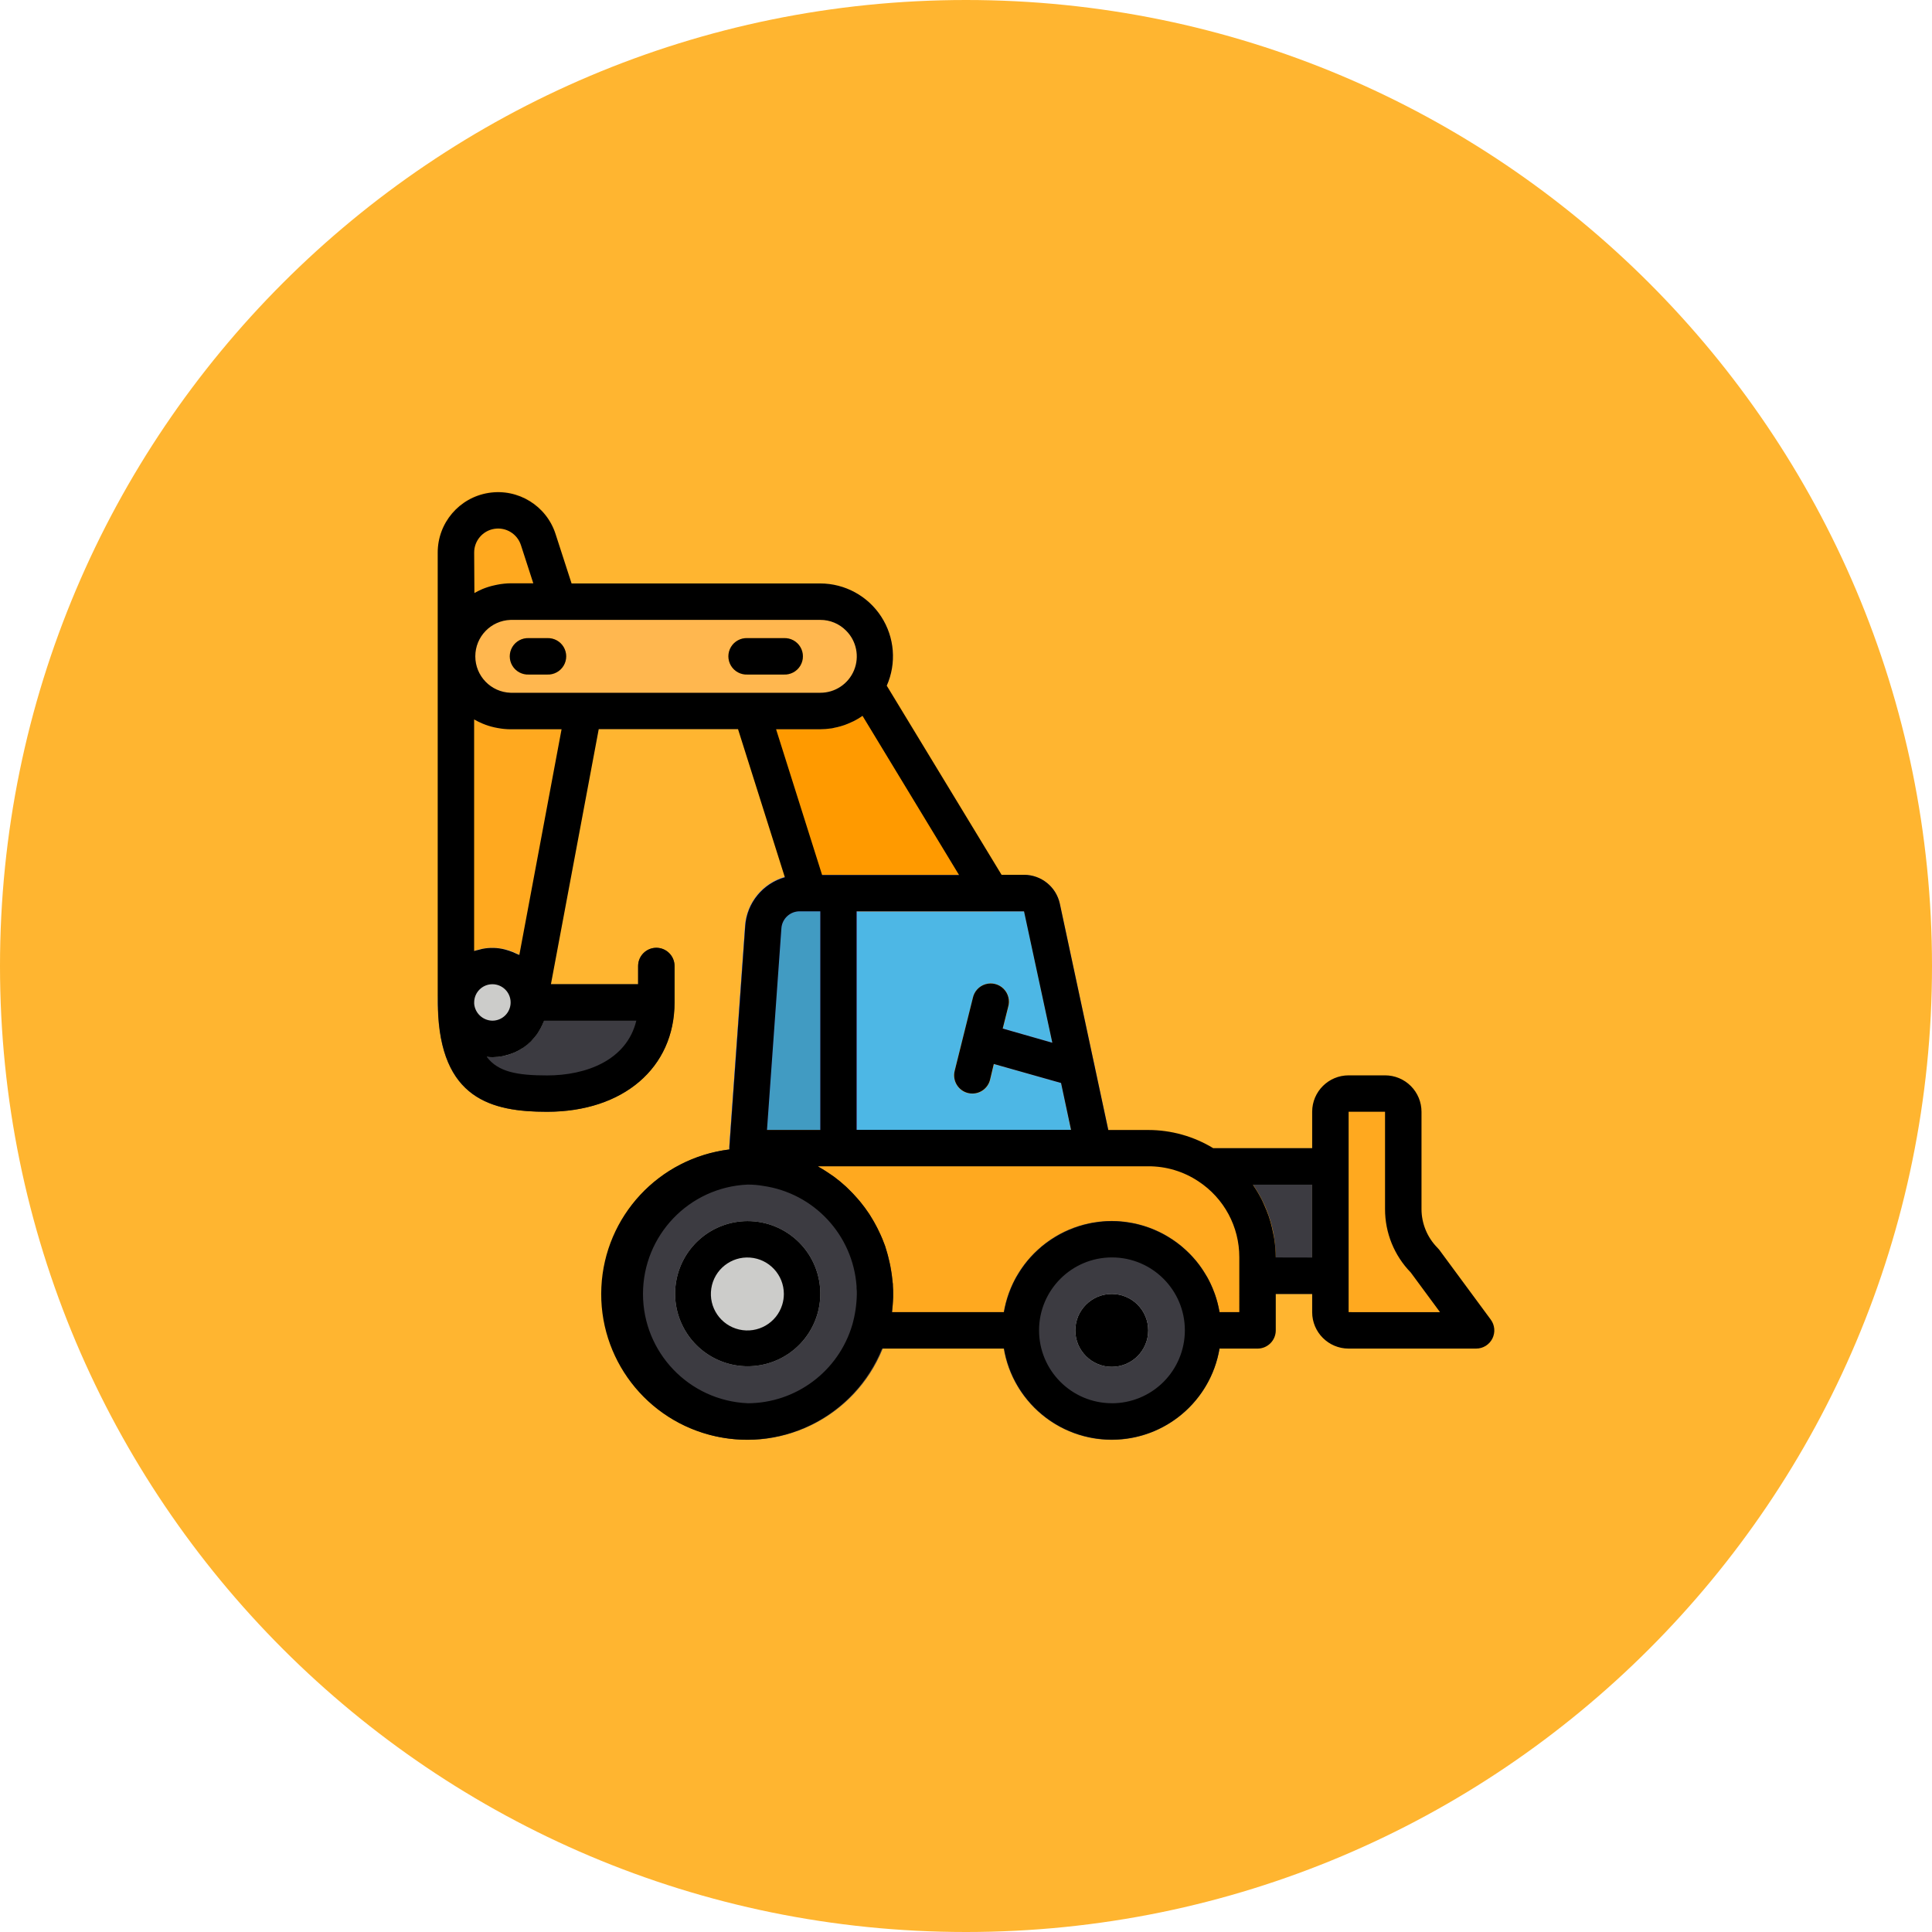
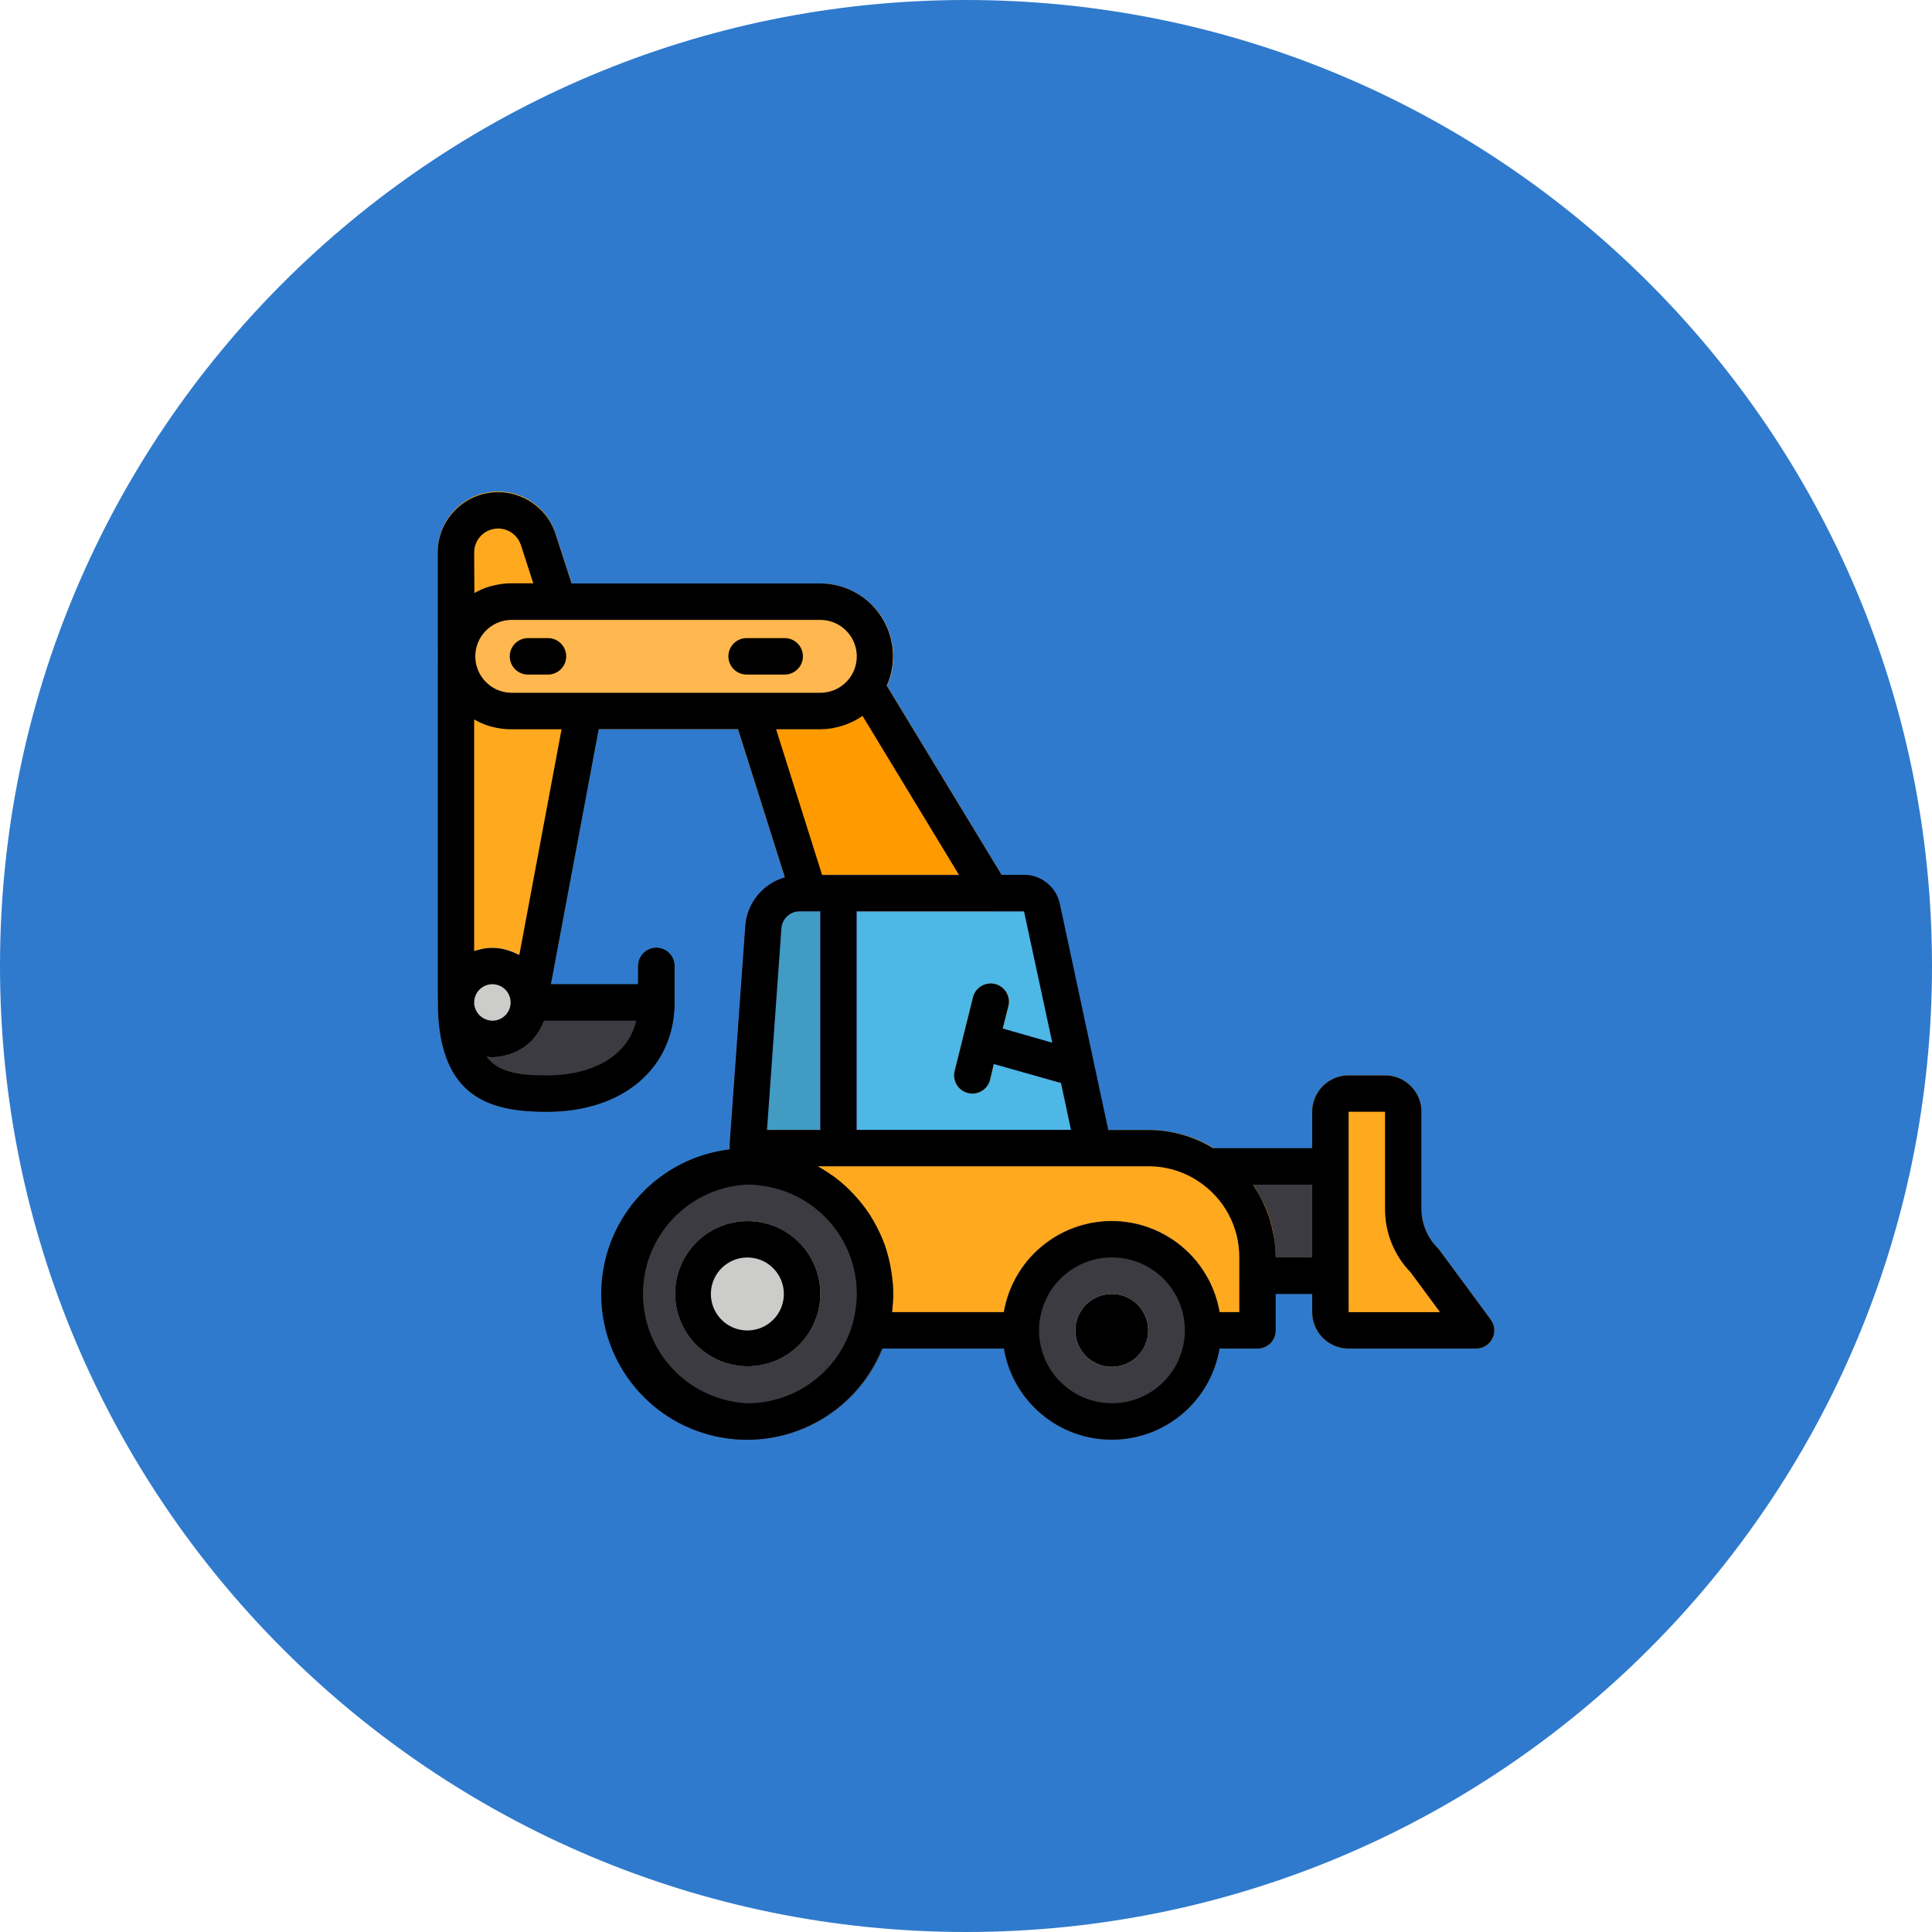
<svg xmlns="http://www.w3.org/2000/svg" viewBox="0 0 512 512">
-   <circle cx="256" cy="256" fill="#ffb530" r="256" />
+   <circle cx="256" cy="256" fill="#2f7acc" r="256" />
  <path d="m265.73 272.58 13.15 3.76-7.46-34.82h-44.42v57.94h56.8l-2.61-12.46-17.79-5-1 4.19a4.83 4.83 0 0 1 -4.68 3.65 4.63 4.63 0 0 1 -1.17-.14 4.83 4.83 0 0 1 -3.55-5.9l4.83-19.31a4.83 4.83 0 1 1 9.36 2.35z" fill="#4db7e5" />
  <path d="m173.94 251.18a4.83 4.83 0 0 0 -4.83 4.83v4.83h-29a4.82 4.82 0 0 0 -4.83 4.82 4.83 4.83 0 0 1 -9.63.48 4.83 4.83 0 0 0 -9.63.58c.51 24.53 14.2 27.91 28.92 27.91 20.21 0 33.8-11.64 33.8-29v-9.63a4.83 4.83 0 0 0 -4.8-4.82z" fill="#3c3b41" />
  <path d="m158.34 185.33a4.83 4.83 0 0 0 -3.71-1.74h-19.32a9.66 9.66 0 0 1 0-19.31h12.69a4.83 4.83 0 0 0 4.6-6.32l-5.31-16.41a16 16 0 0 0 -31.29 4.94v119.17a4.83 4.83 0 0 0 9.66 0 4.83 4.83 0 0 1 9.65 0 4.84 4.84 0 0 0 4.38 4.83h.46a4.83 4.83 0 0 0 4.74-3.94l14.48-77.25a4.8 4.8 0 0 0 -1.03-3.97z" fill="#ffa91f" />
  <path d="m266.85 234.19-33.21-54.8a4.83 4.83 0 0 0 -4-2.32 5.07 5.07 0 0 0 -4.12 2.15 9.75 9.75 0 0 1 -8.1 4.37h-18.3a4.83 4.83 0 0 0 -4.61 6.27l15.27 48.28a4.82 4.82 0 0 0 4.6 3.38h48.37a4.83 4.83 0 0 0 4.13-7.33z" fill="#ff9a00" />
  <path d="m285.27 288a5 5 0 0 1 -1.33-.19l-25.34-7.24a4.83 4.83 0 1 1 2.65-9.29l25.35 7.24a4.83 4.83 0 0 1 -1.33 9.48z" fill="#7985eb" />
  <path d="m257.66 289.8a4.7 4.7 0 0 1 -1.18-.14 4.83 4.83 0 0 1 -3.48-5.86l4.83-19.31a4.83 4.83 0 1 1 9.36 2.35l-4.82 19.31a4.83 4.83 0 0 1 -4.71 3.65z" fill="#ffb74f" />
  <path d="m352.57 304.29h-32.3a4.82 4.82 0 0 0 -2.66 8.85 24 24 0 0 1 10.82 20.11v4.83a4.83 4.83 0 0 0 4.83 4.83h19.31a4.83 4.83 0 0 0 4.83-4.83v-29a4.82 4.82 0 0 0 -4.83-4.79z" fill="#3c3b41" />
  <path d="m395.06 349.7-13.66-18.49a6.17 6.17 0 0 0 -.48-.54 14.6 14.6 0 0 1 -4.21-10.24v-25.8a9.65 9.65 0 0 0 -9.66-9.65h-9.65a9.66 9.66 0 0 0 -9.66 9.65v53.11a9.66 9.66 0 0 0 9.66 9.65h33.79a4.82 4.82 0 0 0 3.87-7.69z" fill="#ffa91f" />
  <path d="m222.22 231.87h-10.33a14.52 14.52 0 0 0 -14.44 13.45l-4.2 58.62a4.83 4.83 0 0 0 4.83 5.17h24.14a4.82 4.82 0 0 0 4.82-4.82v-67.59a4.82 4.82 0 0 0 -4.82-4.83z" fill="#419bc2" />
  <path d="m280.86 239.5a9.71 9.71 0 0 0 -9.44-7.63h-59.53a14.52 14.52 0 0 0 -14.44 13.45l-4.2 58.62a4.83 4.83 0 0 0 4.83 5.17h91.73a4.83 4.83 0 0 0 4.72-5.83zm-73.78 6.5a4.84 4.84 0 0 1 4.83-4.49h5.48v57.94h-14.13zm20 53.45v-57.93h44.38l12.42 57.94z" fill="#6d76e7" />
  <path d="m323 305.11a33.23 33.23 0 0 0 -18.68-5.65h-106.24a4.83 4.83 0 0 0 -4.83 4.83v4.82a4.83 4.83 0 0 0 4.83 4.83 22.91 22.91 0 0 1 4.14.34 28.94 28.94 0 0 1 24.78 26.6 3.88 3.88 0 0 0 0 .48 29.08 29.08 0 0 1 -1.15 9.82 4.83 4.83 0 0 0 4.63 6.21h40a4.82 4.82 0 0 0 4.82-4.82 19.32 19.32 0 1 1 38.63 0 4.82 4.82 0 0 0 4.82 4.82h14.49a4.83 4.83 0 0 0 4.83-4.82v-19.32a33.63 33.63 0 0 0 -15.07-28.14z" fill="#ffa91f" />
  <path d="m231 160.28a19.21 19.21 0 0 0 -13.65-5.66h-82.04a19.31 19.31 0 0 0 0 38.62h82.08a19.3 19.3 0 0 0 13.65-33z" fill="#ffb74f" />
  <path d="m207.73 178.76h-9.65a4.83 4.83 0 1 1 0-9.65h9.65a4.83 4.83 0 1 1 0 9.65z" fill="#ff9a00" />
  <path d="m145 178.76h-4.83a4.83 4.83 0 1 1 0-9.65h4.83a4.83 4.83 0 1 1 0 9.65z" fill="#ff9a00" />
  <path d="m130.49 251.18a14.48 14.48 0 0 0 -14.49 14.48 10 10 0 0 0 .08 1.45 14.48 14.48 0 1 0 14.41-15.93z" fill="#ccccca" />
  <path d="m236.55 339.78a38.58 38.58 0 0 0 -32.78-35 31.06 31.06 0 0 0 -5.69-.46 38.62 38.62 0 1 0 37 49.81v-.16a38.55 38.55 0 0 0 1.53-13.21 4.36 4.36 0 0 0 -.06-.98z" fill="#3c3b41" />
  <path d="m323.6 352.57a29 29 0 1 1 -29-29 29 29 0 0 1 29 29z" fill="#3c3b41" />
  <path d="m304.29 352.57a9.66 9.66 0 1 1 -9.65-9.66 9.65 9.65 0 0 1 9.65 9.66z" fill="#f5f5f5" />
  <path d="m198.08 323.6a19.24 19.24 0 1 0 13.67 5.63 19.3 19.3 0 0 0 -13.67-5.63z" fill="#ccccca" />
  <path d="m304.29 352.57a9.66 9.66 0 1 1 -9.65-9.66 9.65 9.65 0 0 1 9.65 9.66z" />
  <path d="m198.08 323.6a19.24 19.24 0 1 0 13.67 5.63 19.3 19.3 0 0 0 -13.67-5.63zm9.21 22.2a9.67 9.67 0 1 1 .44-2.89 9.66 9.66 0 0 1 -.44 2.89z" />
  <path d="m381.42 331.21a6.17 6.17 0 0 0 -.48-.54 14.62 14.62 0 0 1 -4.23-10.24v-25.8a9.65 9.65 0 0 0 -9.66-9.65h-9.65a9.66 9.66 0 0 0 -9.66 9.65v9.66h-26.21a33.19 33.19 0 0 0 -17.24-4.83h-10.58l-12.85-60a9.71 9.71 0 0 0 -9.44-7.63h-6l-30.42-50.1a19.3 19.3 0 0 0 -17.63-27.11h-65.9l-4.23-13.06a16 16 0 0 0 -31.24 4.93v119.17a12.63 12.63 0 0 0 .07 1.38c.62 24.21 14.25 27.59 28.9 27.59 20.21 0 33.8-11.64 33.8-29v-9.63a4.83 4.83 0 0 0 -9.66 0v4.83h-23.11l12.67-67.6h36.92l12.41 39.26a14.47 14.47 0 0 0 -10.5 12.83l-4.2 58.62v.17s0 .11 0 .18v.33a38.6 38.6 0 1 0 40.42 52.77h32.38a28.94 28.94 0 0 0 57.07 0h10.09a4.83 4.83 0 0 0 4.83-4.82v-9.66h9.65v4.83a9.66 9.66 0 0 0 9.66 9.65h33.79a4.82 4.82 0 0 0 3.87-7.69zm-102.54-54.87-13.15-3.76 1.44-5.74a4.83 4.83 0 1 0 -9.36-2.35l-4.81 19.31a4.83 4.83 0 0 0 3.52 5.86 4.63 4.63 0 0 0 1.17.14 4.83 4.83 0 0 0 4.68-3.65l1-4.19 17.82 5.04 2.65 12.42h-56.84v-57.9h44.38zm-54.67-109.23a9.64 9.64 0 0 1 -6.82 16.48h-82.08a9.66 9.66 0 0 1 0-19.31h82.08a9.54 9.54 0 0 1 6.82 2.83zm-98.55-20.62a6.35 6.35 0 0 1 12.4-2l3.27 10.09h-6a19.15 19.15 0 0 0 -3.46.35c-.28.05-.55.1-.81.17a18.92 18.92 0 0 0 -3.21 1l-.13.06a19.4 19.4 0 0 0 -2 1zm0 119.52v-.35a4.83 4.83 0 1 1 4.83 4.83 4.92 4.92 0 0 1 -4.83-4.49zm19.34 18.99c-7.87 0-13-.9-16-4.92.51.06 1 .08 1.56.09a14.9 14.9 0 0 0 2.66-.27c.27-.05.52-.13.79-.2a13.45 13.45 0 0 0 1.74-.54c.27-.11.54-.21.8-.33a14.41 14.41 0 0 0 1.64-.89c.2-.13.41-.24.6-.37a14.13 14.13 0 0 0 1.93-1.6c.11-.11.19-.23.29-.33a14.77 14.77 0 0 0 1.34-1.62c.16-.23.3-.48.45-.7a15.47 15.47 0 0 0 .84-1.55c.12-.27.25-.52.35-.79s.15-.31.21-.49h24.43c-2.56 10.58-13.42 14.51-23.63 14.51zm-7.37-31.93c-.18-.1-.38-.14-.56-.23a14.4 14.4 0 0 0 -2.19-.9l-1-.3a13.46 13.46 0 0 0 -6.12-.17c-.29.06-.56.15-.84.22-.43.11-.86.19-1.27.33v-61.36a19.12 19.12 0 0 0 2.27 1.12 18.53 18.53 0 0 0 3.18 1l.82.16a19.26 19.26 0 0 0 3.38.33h13.52zm79.79-59.81a19.47 19.47 0 0 0 2.75-.21c.29 0 .56-.11.85-.16a18.75 18.75 0 0 0 1.83-.44c.31-.09.62-.18.92-.29.58-.21 1.16-.44 1.73-.71.26-.12.53-.23.79-.36a17.84 17.84 0 0 0 2.29-1.38l25.58 42.18h-36.29l-12.2-38.63zm-10.34 52.74a4.84 4.84 0 0 1 4.83-4.49h5.48v57.94h-14.13zm-9 125.87a29 29 0 0 1 0-57.94 23 23 0 0 1 4.14.34 28.94 28.94 0 0 1 24.78 26.61 3.88 3.88 0 0 0 0 .48 11.64 11.64 0 0 1 .07 1.56 31.76 31.76 0 0 1 -1.2 8.16 29 29 0 0 1 -27.79 20.8zm96.56 0a19.32 19.32 0 1 1 19.36-19.3 19.32 19.32 0 0 1 -19.36 19.31zm33.79-24.14h-5.23a1.77 1.77 0 0 0 -.08-.31 28.31 28.31 0 0 0 -1.13-4.32c-.09-.24-.17-.48-.27-.71a28.11 28.11 0 0 0 -1.85-4c-.1-.17-.21-.33-.31-.48a28.93 28.93 0 0 0 -2.62-3.78l-.06-.06a27.63 27.63 0 0 0 -3.22-3.27l-.36-.33a29.41 29.41 0 0 0 -3.6-2.57l-.62-.38a29.19 29.19 0 0 0 -3.95-1.89l-.71-.27a29.81 29.81 0 0 0 -4.35-1.2c-.19 0-.39-.06-.58-.09a26.91 26.91 0 0 0 -9.72 0c-.19 0-.39.05-.58.09a29.34 29.34 0 0 0 -4.34 1.2l-.72.27a29.19 29.19 0 0 0 -3.95 1.89l-.62.38a29.41 29.41 0 0 0 -3.6 2.57l-.36.33a27.63 27.63 0 0 0 -3.22 3.27l-.05.06a28.06 28.06 0 0 0 -2.63 3.78c-.1.17-.21.33-.31.48a28.11 28.11 0 0 0 -1.85 4c-.09.24-.18.48-.26.71a29.55 29.55 0 0 0 -1.14 4.32 1.77 1.77 0 0 1 -.08.31h-29.67a4.71 4.71 0 0 1 .05-.54c0-.4.08-.77.12-1.16.06-.8.12-1.57.14-2.28v-.92a18.18 18.18 0 0 0 -.07-2v-.06a5.11 5.11 0 0 0 -.08-1 41.41 41.41 0 0 0 -.62-4.31c-.07-.37-.16-.73-.24-1.1a38.27 38.27 0 0 0 -1-3.77c-.05-.12-.07-.25-.11-.37a36.26 36.26 0 0 0 -1.63-3.86c-.15-.33-.31-.65-.48-1-.56-1.09-1.16-2.15-1.81-3.18-.11-.17-.2-.34-.31-.5a40.66 40.66 0 0 0 -2.48-3.34c-.21-.26-.44-.51-.66-.76-.78-.9-1.6-1.77-2.46-2.59l-.52-.51a38.17 38.17 0 0 0 -3.19-2.64c-.26-.19-.53-.36-.79-.54-1-.68-1.93-1.31-3-1.9-.17-.09-.32-.22-.48-.32h87.52a23.76 23.76 0 0 1 13.32 4 24 24 0 0 1 10.82 20.11zm9.66-14.49a34.7 34.7 0 0 0 -.37-4.77c-.07-.49-.18-1-.27-1.45-.21-1.09-.45-2.15-.75-3.21-.16-.52-.32-1-.49-1.56-.35-1-.76-2-1.21-3-.2-.45-.39-.9-.62-1.34a33.16 33.16 0 0 0 -2.12-3.59c-.08-.12-.13-.26-.21-.37h15.69v19.31zm19.31 14.49v-53.1h9.65v25.8a24 24 0 0 0 6.81 16.79l7.76 10.52z" />
  <path d="m198.08 178.76h9.65a4.83 4.83 0 1 0 0-9.65h-9.65a4.83 4.83 0 1 0 0 9.65z" />
  <path d="m140.14 169.11a4.83 4.83 0 1 0 0 9.65h4.86a4.83 4.83 0 1 0 0-9.65z" />
</svg>
